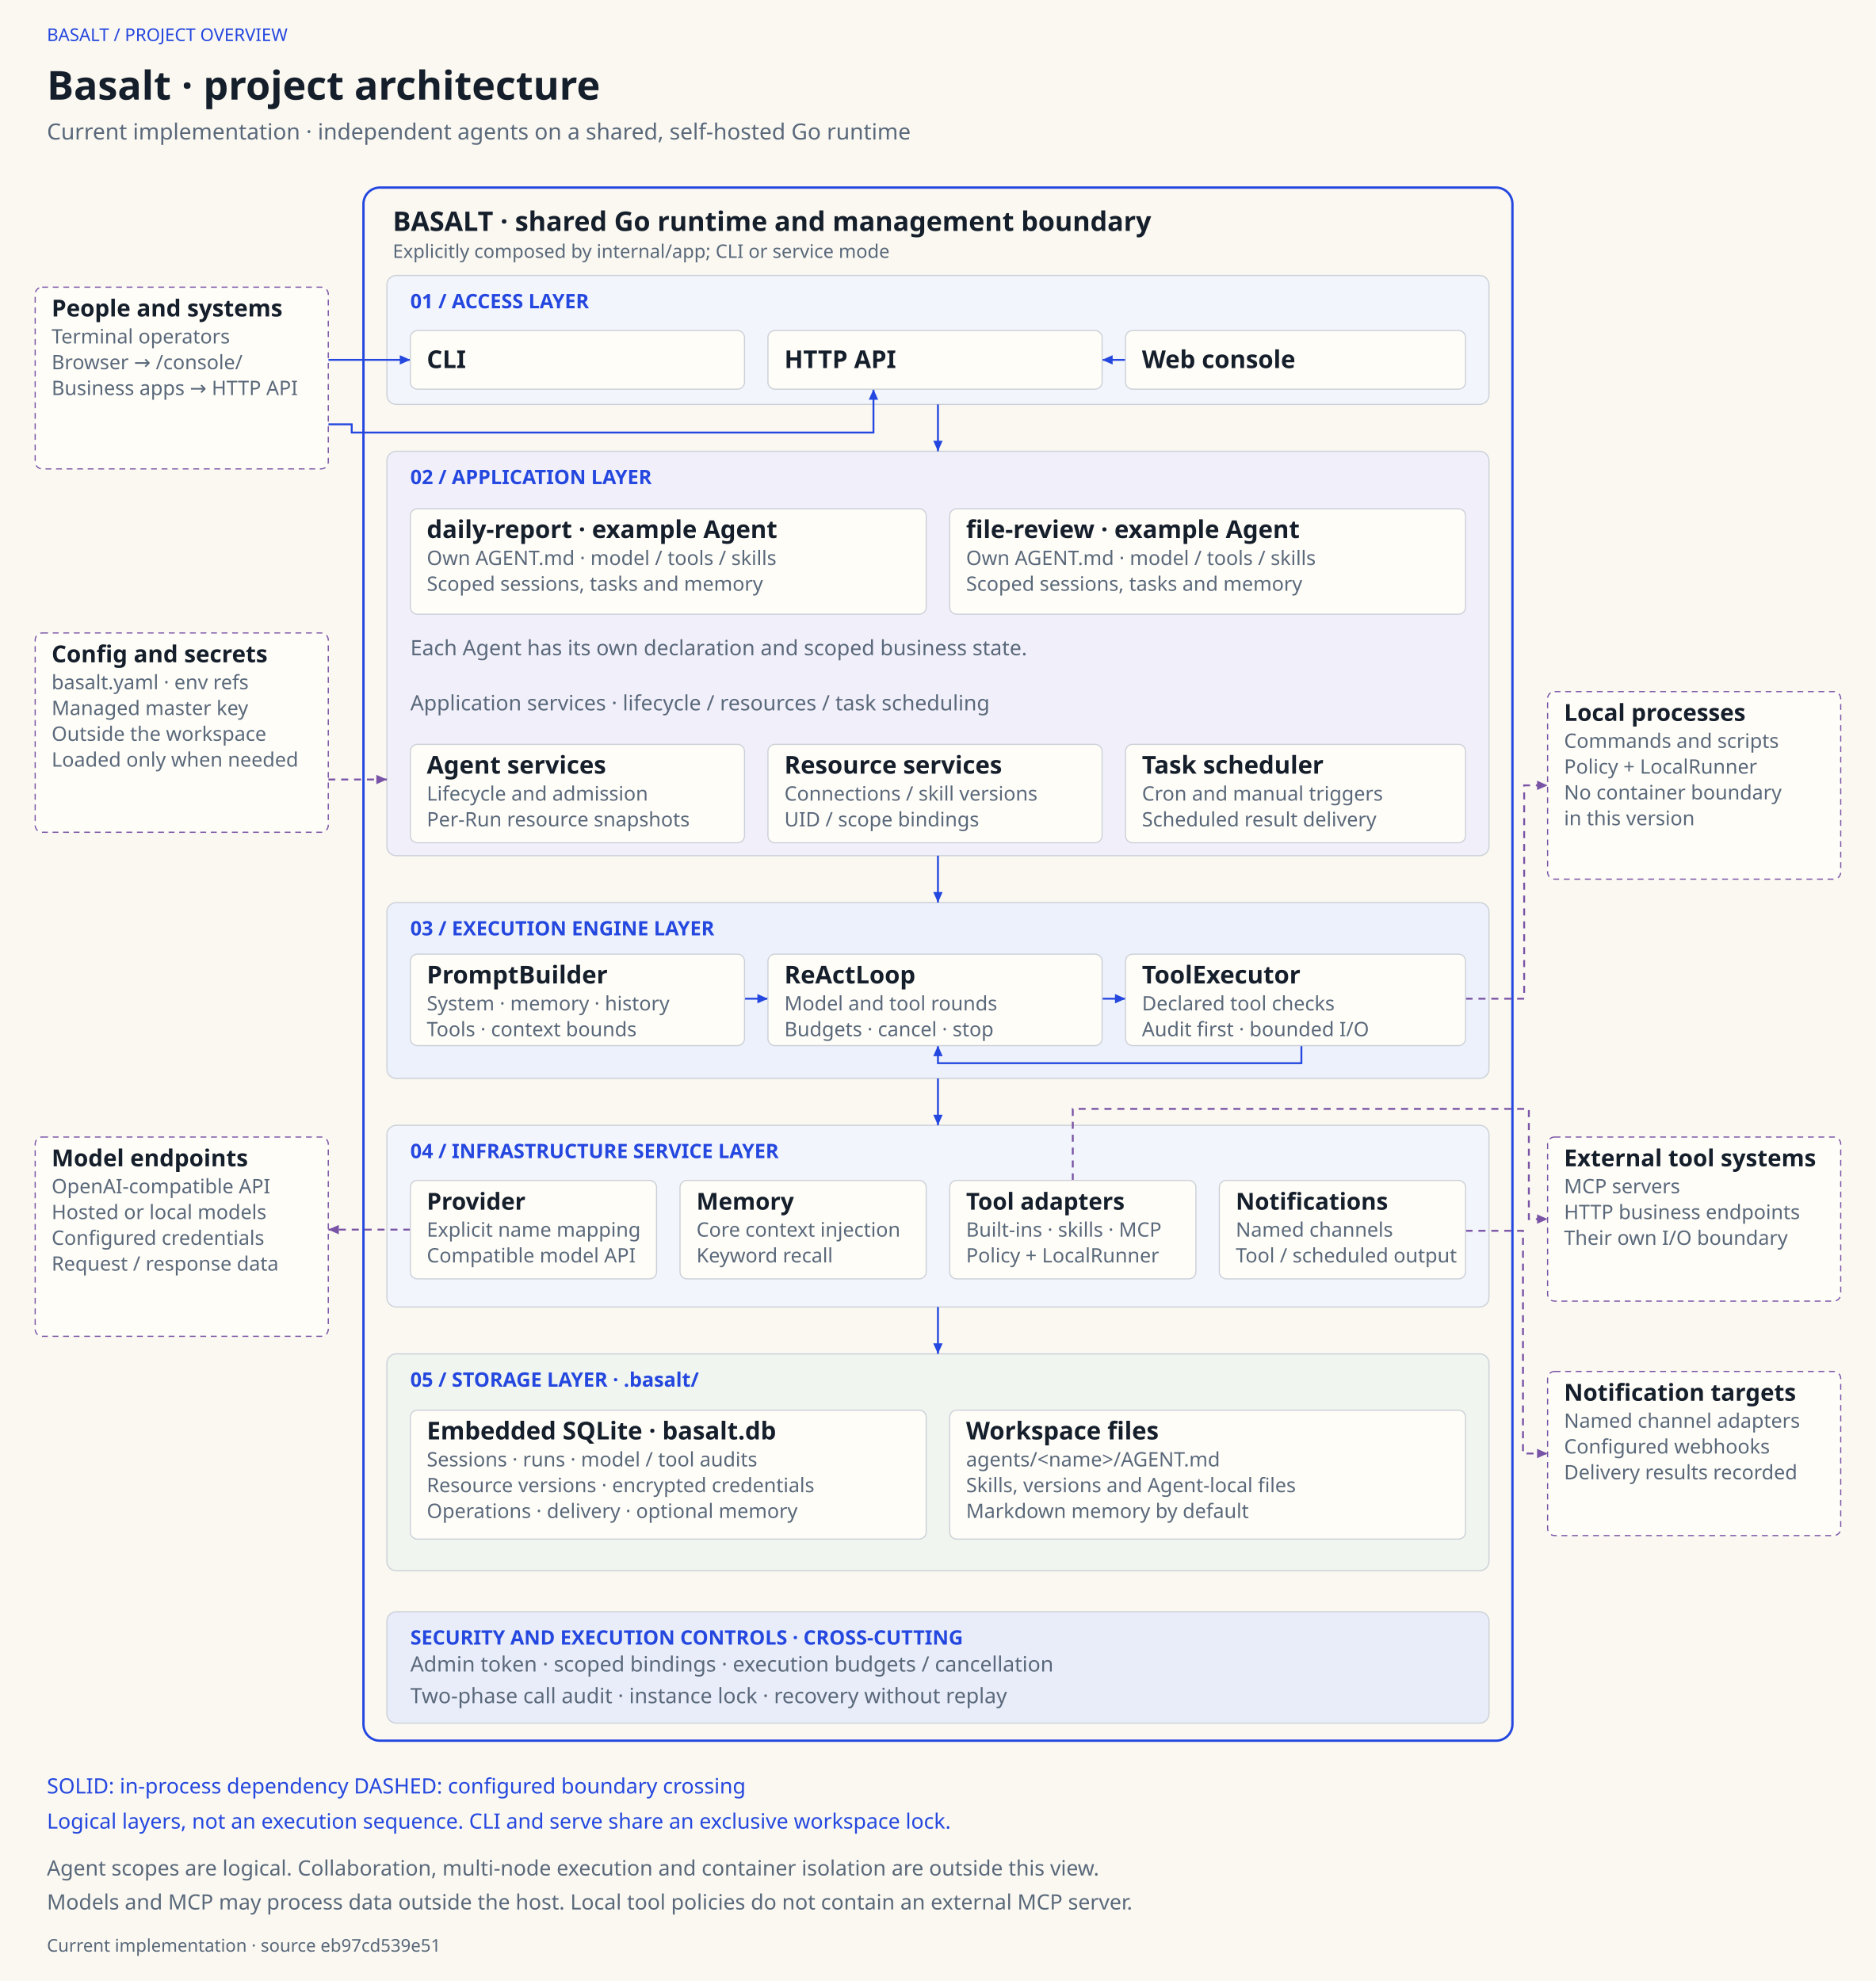
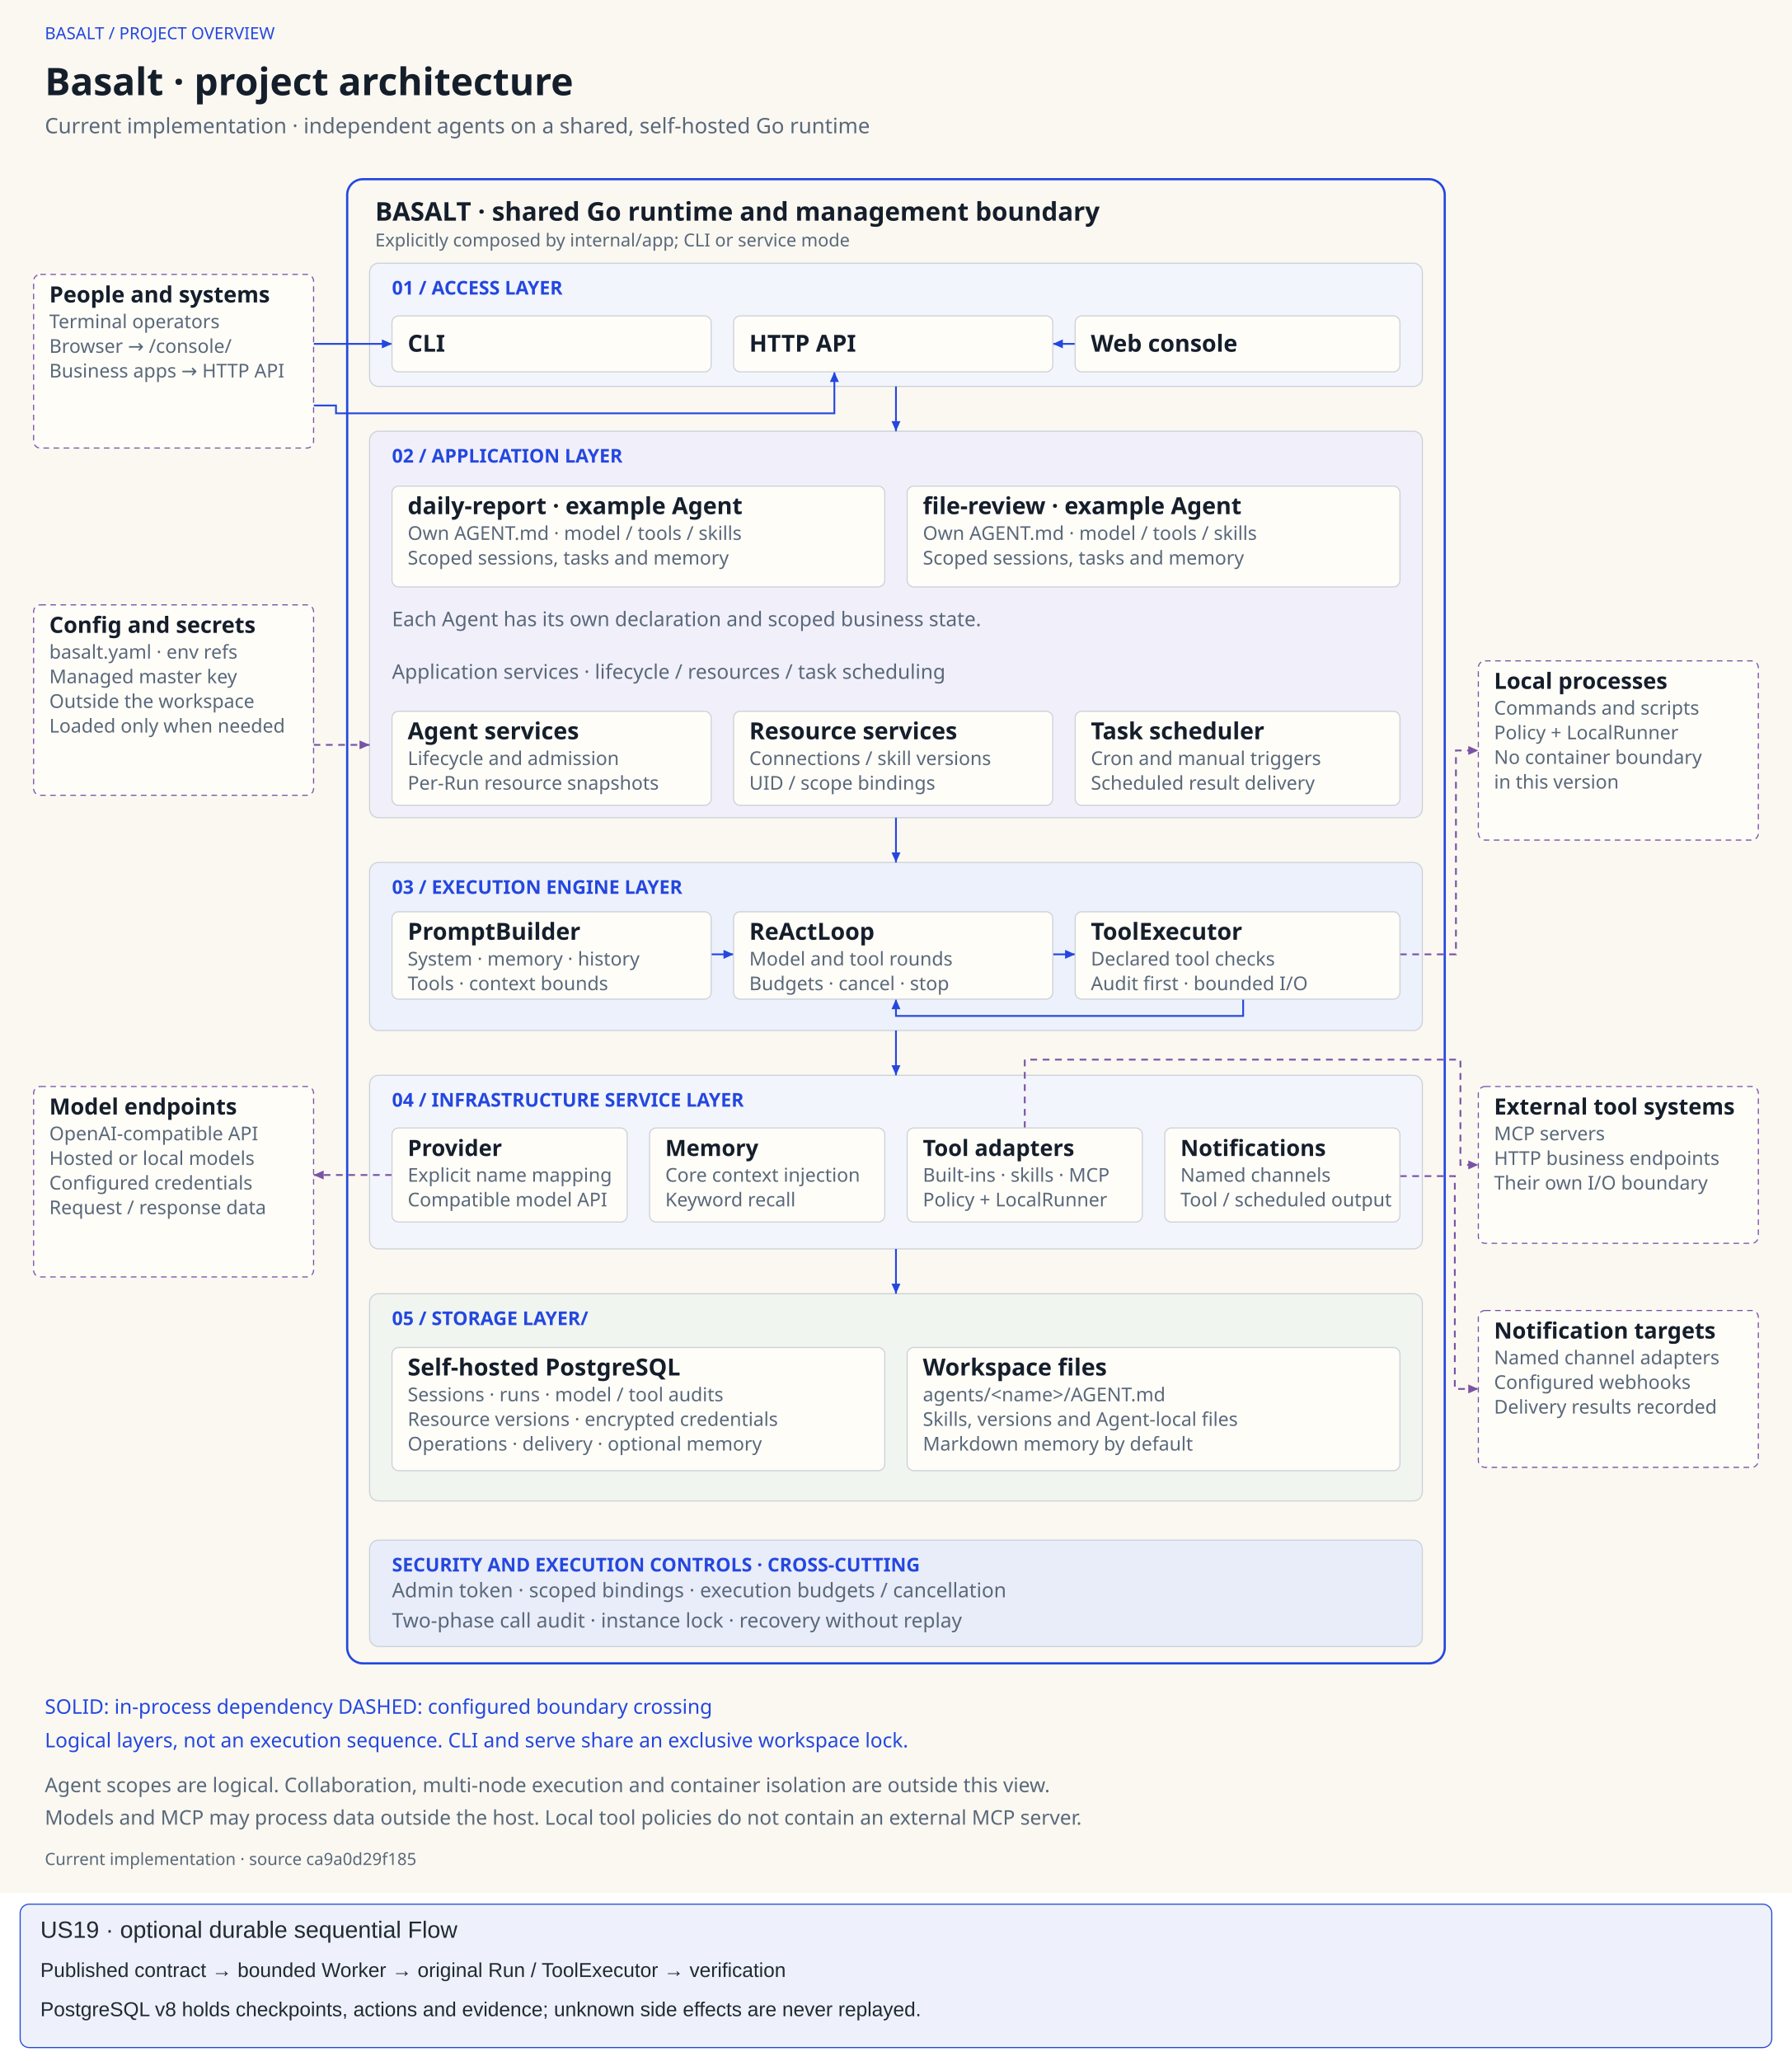
- <svg xmlns="http://www.w3.org/2000/svg" viewBox="0 0 1600 1690" role="img" aria-labelledby="overview-title overview-desc" data-diagram-id="project-overview" data-source-commit="eb97cd539e51e2b3db15afcfcc1dfa295eaebe77">
+ <svg xmlns="http://www.w3.org/2000/svg" viewBox="0 0 1600 1840" role="img" aria-labelledby="overview-title overview-desc" data-diagram-id="project-overview" data-source-commit="ca9a0d29f185a548b14b595e6068c52df1c3cdf4" data-working-tree-feature="US19">
  <defs>
    <marker id="arrow" viewBox="0 0 10 10" refX="9" refY="5" markerWidth="7" markerHeight="7" orient="auto">
      <path d="M0 0L10 5L0 10Z" fill="#2447df" />
    </marker>
    <marker id="external-arrow" viewBox="0 0 10 10" refX="9" refY="5" markerWidth="7" markerHeight="7" orient="auto">
      <path d="M0 0L10 5L0 10Z" fill="#7953a6" />
    </marker>
  </defs>
  <rect width="1600" height="1690" fill="#faf8f1" />
  <g font-family="sans-serif">
    <text x="40" y="35" font-size="15" fill="#2447df">BASALT / PROJECT OVERVIEW</text>
    <text x="40" y="85" font-size="34" fill="#151e2b" font-weight="600">Basalt · project architecture</text>
    <text x="40" y="119" font-size="19" fill="#59687a">Current implementation · independent agents on a shared, self-hosted Go runtime</text>
    <rect x="310" y="160" width="980" height="1325" rx="14" fill="none" stroke="#2447df" stroke-width="2" />
    <text x="335" y="197" font-size="23" fill="#151e2b" font-weight="600">BASALT · shared Go runtime and management boundary</text>
    <text x="335" y="220" font-size="16" fill="#59687a">Explicitly composed by internal/app; CLI or service mode</text>
    <rect x="330" y="235" width="940" height="110" rx="8" fill="#f3f5fc" stroke="#ccd1d8" />
    <text x="350" y="263" font-size="17" fill="#2447df" font-weight="600">01 / ACCESS LAYER</text>
    <rect x="330" y="385" width="940" height="345" rx="8" fill="#f1f0fa" stroke="#ccd1d8" />
    <text x="350" y="413" font-size="17" fill="#2447df" font-weight="600">02 / APPLICATION LAYER</text>
    <rect x="330" y="770" width="940" height="150" rx="8" fill="#edf1fb" stroke="#ccd1d8" />
    <text x="350" y="798" font-size="17" fill="#2447df" font-weight="600">03 / EXECUTION ENGINE LAYER</text>
    <rect x="330" y="960" width="940" height="155" rx="8" fill="#f3f5fc" stroke="#ccd1d8" />
    <text x="350" y="988" font-size="17" fill="#2447df" font-weight="600">04 / INFRASTRUCTURE SERVICE LAYER</text>
    <rect x="330" y="1155" width="940" height="185" rx="8" fill="#f0f5ef" stroke="#ccd1d8" />
-     <text x="350" y="1183" font-size="17" fill="#2447df" font-weight="600">05 / STORAGE LAYER · .basalt/</text>
+     <text x="350" y="1183" font-size="17" fill="#2447df" font-weight="600">05 / STORAGE LAYER/</text>
    <rect x="330" y="1375" width="940" height="95" rx="8" fill="#e9edf9" stroke="#ccd1d8" />
    <text x="350" y="1403" font-size="17" fill="#2447df" font-weight="600">SECURITY AND EXECUTION CONTROLS · CROSS-CUTTING</text>
    <path data-edge-id="layer-0" d="M800 345 L800 385" fill="none" stroke="#2447df" stroke-width="1.6" />
    <polygon points="800,385 796,376 804,376" fill="#2447df" />
    <path data-edge-id="layer-1" d="M800 730 L800 770" fill="none" stroke="#2447df" stroke-width="1.6" />
    <polygon points="800,770 796,761 804,761" fill="#2447df" />
    <path data-edge-id="layer-2" d="M800 920 L800 960" fill="none" stroke="#2447df" stroke-width="1.6" />
    <polygon points="800,960 796,951 804,951" fill="#2447df" />
    <path data-edge-id="layer-3" d="M800 1115 L800 1155" fill="none" stroke="#2447df" stroke-width="1.6" />
    <polygon points="800,1155 796,1146 804,1146" fill="#2447df" />
    <path data-edge-id="console-api" d="M960 307 L940 307" fill="none" stroke="#2447df" stroke-width="1.6" />
    <polygon points="940,307 949,303 949,311" fill="#2447df" />
    <path data-edge-id="cli-entry" d="M280 307 L350 307" fill="none" stroke="#2447df" stroke-width="1.6" />
    <polygon points="350,307 341,311 341,303" fill="#2447df" />
    <path data-edge-id="api-entry" d="M280 362 L300 362 L300 369 L745 369 L745 332" fill="none" stroke="#2447df" stroke-width="1.6" />
    <polygon points="745,332 749,341 741,341" fill="#2447df" />
    <path data-edge-id="config-input" d="M280 665 L330 665" fill="none" stroke="#7953a6" stroke-width="1.6" stroke-dasharray="6 5" />
    <polygon points="330,665 321,669 321,661" fill="#7953a6" />
    <path data-edge-id="prompt-loop" d="M635 852 L655 852" fill="none" stroke="#2447df" stroke-width="1.6" />
    <polygon points="655,852 646,856 646,848" fill="#2447df" />
    <path data-edge-id="loop-tool" d="M940 852 L960 852" fill="none" stroke="#2447df" stroke-width="1.6" />
    <polygon points="960,852 951,856 951,848" fill="#2447df" />
    <path data-edge-id="tool-result" d="M1110 892 L1110 907 L800 907 L800 892" fill="none" stroke="#2447df" stroke-width="1.6" />
    <polygon points="800,892 804,901 796,901" fill="#2447df" />
    <path data-edge-id="model-call" d="M350 1049 L280 1049" fill="none" stroke="#7953a6" stroke-width="1.6" stroke-dasharray="6 5" />
    <polygon points="280,1049 289,1045 289,1053" fill="#7953a6" />
    <path data-edge-id="local-call" d="M1250 852 L1300 852 L1300 670 L1320 670" fill="none" stroke="#7953a6" stroke-width="1.6" stroke-dasharray="6 5" />
    <polygon points="1320,670 1311,674 1311,666" fill="#7953a6" />
    <path data-edge-id="mcp-call" d="M915 1007 L915 946 L1304 946 L1304 1040 L1320 1040" fill="none" stroke="#7953a6" stroke-width="1.6" stroke-dasharray="6 5" />
    <polygon points="1320,1040 1311,1044 1311,1036" fill="#7953a6" />
    <path data-edge-id="notify-call" d="M1250 1050 L1299 1050 L1299 1240 L1320 1240" fill="none" stroke="#7953a6" stroke-width="1.6" stroke-dasharray="6 5" />
    <polygon points="1320,1240 1311,1244 1311,1236" fill="#7953a6" />
    <g data-node-id="cli">
      <rect x="350" y="282" width="285" height="50" rx="6" fill="#fffdf8" stroke="#ccd1d8" />
      <text x="364" y="314" font-size="21" fill="#151e2b" font-weight="600">CLI</text>
    </g>
    <g data-node-id="api">
      <rect x="655" y="282" width="285" height="50" rx="6" fill="#fffdf8" stroke="#ccd1d8" />
      <text x="669" y="314" font-size="21" fill="#151e2b" font-weight="600">HTTP API</text>
    </g>
    <g data-node-id="console">
      <rect x="960" y="282" width="290" height="50" rx="6" fill="#fffdf8" stroke="#ccd1d8" />
      <text x="974" y="314" font-size="21" fill="#151e2b" font-weight="600">Web console</text>
    </g>
    <g data-node-id="report-agent">
      <rect x="350" y="434" width="440" height="90" rx="6" fill="#fffdf8" stroke="#ccd1d8" />
      <text x="364" y="459" font-size="21" fill="#151e2b" font-weight="600">daily-report · example Agent</text>
      <text x="364" y="482" font-size="17" fill="#59687a">Own AGENT.md · model / tools / skills</text>
      <text x="364" y="504" font-size="17" fill="#59687a">Scoped sessions, tasks and memory</text>
    </g>
    <g data-node-id="review-agent">
      <rect x="810" y="434" width="440" height="90" rx="6" fill="#fffdf8" stroke="#ccd1d8" />
      <text x="824" y="459" font-size="21" fill="#151e2b" font-weight="600">file-review · example Agent</text>
      <text x="824" y="482" font-size="17" fill="#59687a">Own AGENT.md · model / tools / skills</text>
      <text x="824" y="504" font-size="17" fill="#59687a">Scoped sessions, tasks and memory</text>
    </g>
    <g data-node-id="admission">
      <rect x="350" y="635" width="285" height="84" rx="6" fill="#fffdf8" stroke="#ccd1d8" />
      <text x="364" y="660" font-size="21" fill="#151e2b" font-weight="600">Agent services</text>
      <text x="364" y="683" font-size="17" fill="#59687a">Lifecycle and admission</text>
      <text x="364" y="705" font-size="17" fill="#59687a">Per-Run resource snapshots</text>
    </g>
    <g data-node-id="resources">
      <rect x="655" y="635" width="285" height="84" rx="6" fill="#fffdf8" stroke="#ccd1d8" />
      <text x="669" y="660" font-size="21" fill="#151e2b" font-weight="600">Resource services</text>
      <text x="669" y="683" font-size="17" fill="#59687a">Connections / skill versions</text>
      <text x="669" y="705" font-size="17" fill="#59687a">UID / scope bindings</text>
    </g>
    <g data-node-id="scheduler">
      <rect x="960" y="635" width="290" height="84" rx="6" fill="#fffdf8" stroke="#ccd1d8" />
      <text x="974" y="660" font-size="21" fill="#151e2b" font-weight="600">Task scheduler</text>
      <text x="974" y="683" font-size="17" fill="#59687a">Cron and manual triggers</text>
      <text x="974" y="705" font-size="17" fill="#59687a">Scheduled result delivery</text>
    </g>
    <g data-node-id="prompt">
      <rect x="350" y="814" width="285" height="78" rx="6" fill="#fffdf8" stroke="#ccd1d8" />
      <text x="364" y="839" font-size="21" fill="#151e2b" font-weight="600">PromptBuilder</text>
      <text x="364" y="862" font-size="17" fill="#59687a">System · memory · history</text>
      <text x="364" y="884" font-size="17" fill="#59687a">Tools · context bounds</text>
    </g>
    <g data-node-id="loop">
      <rect x="655" y="814" width="285" height="78" rx="6" fill="#fffdf8" stroke="#ccd1d8" />
      <text x="669" y="839" font-size="21" fill="#151e2b" font-weight="600">ReActLoop</text>
      <text x="669" y="862" font-size="17" fill="#59687a">Model and tool rounds</text>
      <text x="669" y="884" font-size="17" fill="#59687a">Budgets · cancel · stop</text>
    </g>
    <g data-node-id="executor">
      <rect x="960" y="814" width="290" height="78" rx="6" fill="#fffdf8" stroke="#ccd1d8" />
      <text x="974" y="839" font-size="21" fill="#151e2b" font-weight="600">ToolExecutor</text>
      <text x="974" y="862" font-size="17" fill="#59687a">Declared tool checks</text>
      <text x="974" y="884" font-size="17" fill="#59687a">Audit first · bounded I/O</text>
    </g>
    <g data-node-id="provider">
      <rect x="350" y="1007" width="210" height="84" rx="6" fill="#fffdf8" stroke="#ccd1d8" />
      <text x="364" y="1032" font-size="20" fill="#151e2b" font-weight="600">Provider</text>
      <text x="364" y="1055" font-size="17" fill="#59687a">Explicit name mapping</text>
      <text x="364" y="1077" font-size="17" fill="#59687a">Compatible model API</text>
    </g>
    <g data-node-id="memory">
      <rect x="580" y="1007" width="210" height="84" rx="6" fill="#fffdf8" stroke="#ccd1d8" />
      <text x="594" y="1032" font-size="20" fill="#151e2b" font-weight="600">Memory</text>
      <text x="594" y="1055" font-size="17" fill="#59687a">Core context injection</text>
      <text x="594" y="1077" font-size="17" fill="#59687a">Keyword recall</text>
    </g>
    <g data-node-id="tools">
      <rect x="810" y="1007" width="210" height="84" rx="6" fill="#fffdf8" stroke="#ccd1d8" />
      <text x="824" y="1032" font-size="20" fill="#151e2b" font-weight="600">Tool adapters</text>
      <text x="824" y="1055" font-size="17" fill="#59687a">Built-ins · skills · MCP</text>
      <text x="824" y="1077" font-size="17" fill="#59687a">Policy + LocalRunner</text>
    </g>
    <g data-node-id="notify">
      <rect x="1040" y="1007" width="210" height="84" rx="6" fill="#fffdf8" stroke="#ccd1d8" />
      <text x="1054" y="1032" font-size="20" fill="#151e2b" font-weight="600">Notifications</text>
      <text x="1054" y="1055" font-size="17" fill="#59687a">Named channels</text>
      <text x="1054" y="1077" font-size="17" fill="#59687a">Tool / scheduled output</text>
    </g>
    <g data-node-id="sqlite">
      <rect x="350" y="1203" width="440" height="110" rx="6" fill="#fffdf8" stroke="#ccd1d8" />
-       <text x="364" y="1228" font-size="21" fill="#151e2b" font-weight="600">Embedded SQLite · basalt.db</text>
+       <text x="364" y="1228" font-size="21" fill="#151e2b" font-weight="600">Self-hosted PostgreSQL</text>
      <text x="364" y="1251" font-size="17" fill="#59687a">Sessions · runs · model / tool audits</text>
      <text x="364" y="1273" font-size="17" fill="#59687a">Resource versions · encrypted credentials</text>
      <text x="364" y="1295" font-size="17" fill="#59687a">Operations · delivery · optional memory</text>
    </g>
    <g data-node-id="files">
      <rect x="810" y="1203" width="440" height="110" rx="6" fill="#fffdf8" stroke="#ccd1d8" />
      <text x="824" y="1228" font-size="21" fill="#151e2b" font-weight="600">Workspace files</text>
      <text x="824" y="1251" font-size="17" fill="#59687a">agents/&lt;name&gt;/AGENT.md</text>
      <text x="824" y="1273" font-size="17" fill="#59687a">Skills, versions and Agent-local files</text>
      <text x="824" y="1295" font-size="17" fill="#59687a">Markdown memory by default</text>
    </g>
    <g data-node-id="users">
      <rect x="30" y="245" width="250" height="155" rx="6" fill="#fffdf8" stroke="#7953a6" stroke-dasharray="5 4" />
      <text x="44" y="270" font-size="20" fill="#151e2b" font-weight="600">People and systems</text>
      <text x="44" y="293" font-size="17" fill="#59687a">Terminal operators</text>
      <text x="44" y="315" font-size="17" fill="#59687a">Browser → /console/</text>
      <text x="44" y="337" font-size="17" fill="#59687a">Business apps → HTTP API</text>
    </g>
    <g data-node-id="config">
      <rect x="30" y="540" width="250" height="170" rx="6" fill="#fffdf8" stroke="#7953a6" stroke-dasharray="5 4" />
      <text x="44" y="565" font-size="20" fill="#151e2b" font-weight="600">Config and secrets</text>
      <text x="44" y="588" font-size="17" fill="#59687a">basalt.yaml · env refs</text>
      <text x="44" y="610" font-size="17" fill="#59687a">Managed master key</text>
      <text x="44" y="632" font-size="17" fill="#59687a">Outside the workspace</text>
      <text x="44" y="654" font-size="17" fill="#59687a">Loaded only when needed</text>
    </g>
    <g data-node-id="models">
      <rect x="30" y="970" width="250" height="170" rx="6" fill="#fffdf8" stroke="#7953a6" stroke-dasharray="5 4" />
      <text x="44" y="995" font-size="20" fill="#151e2b" font-weight="600">Model endpoints</text>
      <text x="44" y="1018" font-size="17" fill="#59687a">OpenAI-compatible API</text>
      <text x="44" y="1040" font-size="17" fill="#59687a">Hosted or local models</text>
      <text x="44" y="1062" font-size="17" fill="#59687a">Configured credentials</text>
      <text x="44" y="1084" font-size="17" fill="#59687a">Request / response data</text>
    </g>
    <g data-node-id="processes">
      <rect x="1320" y="590" width="250" height="160" rx="6" fill="#fffdf8" stroke="#7953a6" stroke-dasharray="5 4" />
      <text x="1334" y="615" font-size="20" fill="#151e2b" font-weight="600">Local processes</text>
      <text x="1334" y="638" font-size="17" fill="#59687a">Commands and scripts</text>
      <text x="1334" y="660" font-size="17" fill="#59687a">Policy + LocalRunner</text>
      <text x="1334" y="682" font-size="17" fill="#59687a">No container boundary</text>
      <text x="1334" y="704" font-size="17" fill="#59687a">in this version</text>
    </g>
    <g data-node-id="mcp">
      <rect x="1320" y="970" width="250" height="140" rx="6" fill="#fffdf8" stroke="#7953a6" stroke-dasharray="5 4" />
      <text x="1334" y="995" font-size="20" fill="#151e2b" font-weight="600">External tool systems</text>
      <text x="1334" y="1018" font-size="17" fill="#59687a">MCP servers</text>
      <text x="1334" y="1040" font-size="17" fill="#59687a">HTTP business endpoints</text>
      <text x="1334" y="1062" font-size="17" fill="#59687a">Their own I/O boundary</text>
    </g>
    <g data-node-id="destinations">
      <rect x="1320" y="1170" width="250" height="140" rx="6" fill="#fffdf8" stroke="#7953a6" stroke-dasharray="5 4" />
      <text x="1334" y="1195" font-size="20" fill="#151e2b" font-weight="600">Notification targets</text>
      <text x="1334" y="1218" font-size="17" fill="#59687a">Named channel adapters</text>
      <text x="1334" y="1240" font-size="17" fill="#59687a">Configured webhooks</text>
      <text x="1334" y="1262" font-size="17" fill="#59687a">Delivery results recorded</text>
    </g>
    <text x="350" y="559" font-size="18" fill="#59687a">Each Agent has its own declaration and scoped business state.</text>
    <text x="350" y="606" font-size="18" fill="#59687a">Application services · lifecycle / resources / task scheduling</text>
    <text x="350" y="1426" font-size="18" fill="#59687a">Admin token · scoped bindings · execution budgets / cancellation</text>
    <text x="350" y="1453" font-size="18" fill="#59687a">Two-phase call audit · instance lock · recovery without replay</text>
    <text x="40" y="1530" font-size="18" fill="#2447df">SOLID: in-process dependency     DASHED: configured boundary crossing</text>
    <text x="40" y="1560" font-size="18" fill="#2447df">Logical layers, not an execution sequence. CLI and serve share an exclusive workspace lock.</text>
    <text x="40" y="1600" font-size="18" fill="#59687a">Agent scopes are logical. Collaboration, multi-node execution and container isolation are outside this view.</text>
    <text x="40" y="1629" font-size="18" fill="#59687a">Models and MCP may process data outside the host. Local tool policies do not contain an external MCP server.</text>
-     <text x="40" y="1665" font-size="15" fill="#59687a">Current implementation · source eb97cd539e51</text>
+     <text x="40" y="1665" font-size="15" fill="#59687a">Current implementation · source ca9a0d29f185</text>
+   </g>
+   <g id="us19-flow" font-family="Arial, Microsoft YaHei, sans-serif">
+     <rect x="18" y="1700" width="1564" height="128" rx="8" fill="#eef1fb" stroke="#244bd8" />
+     <text x="36" y="1730" font-size="21" fill="#202b30">US19 · optional durable sequential Flow</text>
+     <text x="36" y="1765" font-size="18" fill="#202b30">Published contract → bounded Worker → original Run / ToolExecutor → verification</text>
+     <text x="36" y="1800" font-size="18" fill="#202b30">PostgreSQL v8 holds checkpoints, actions and evidence; unknown side effects are never replayed.</text>
  </g>
</svg>
